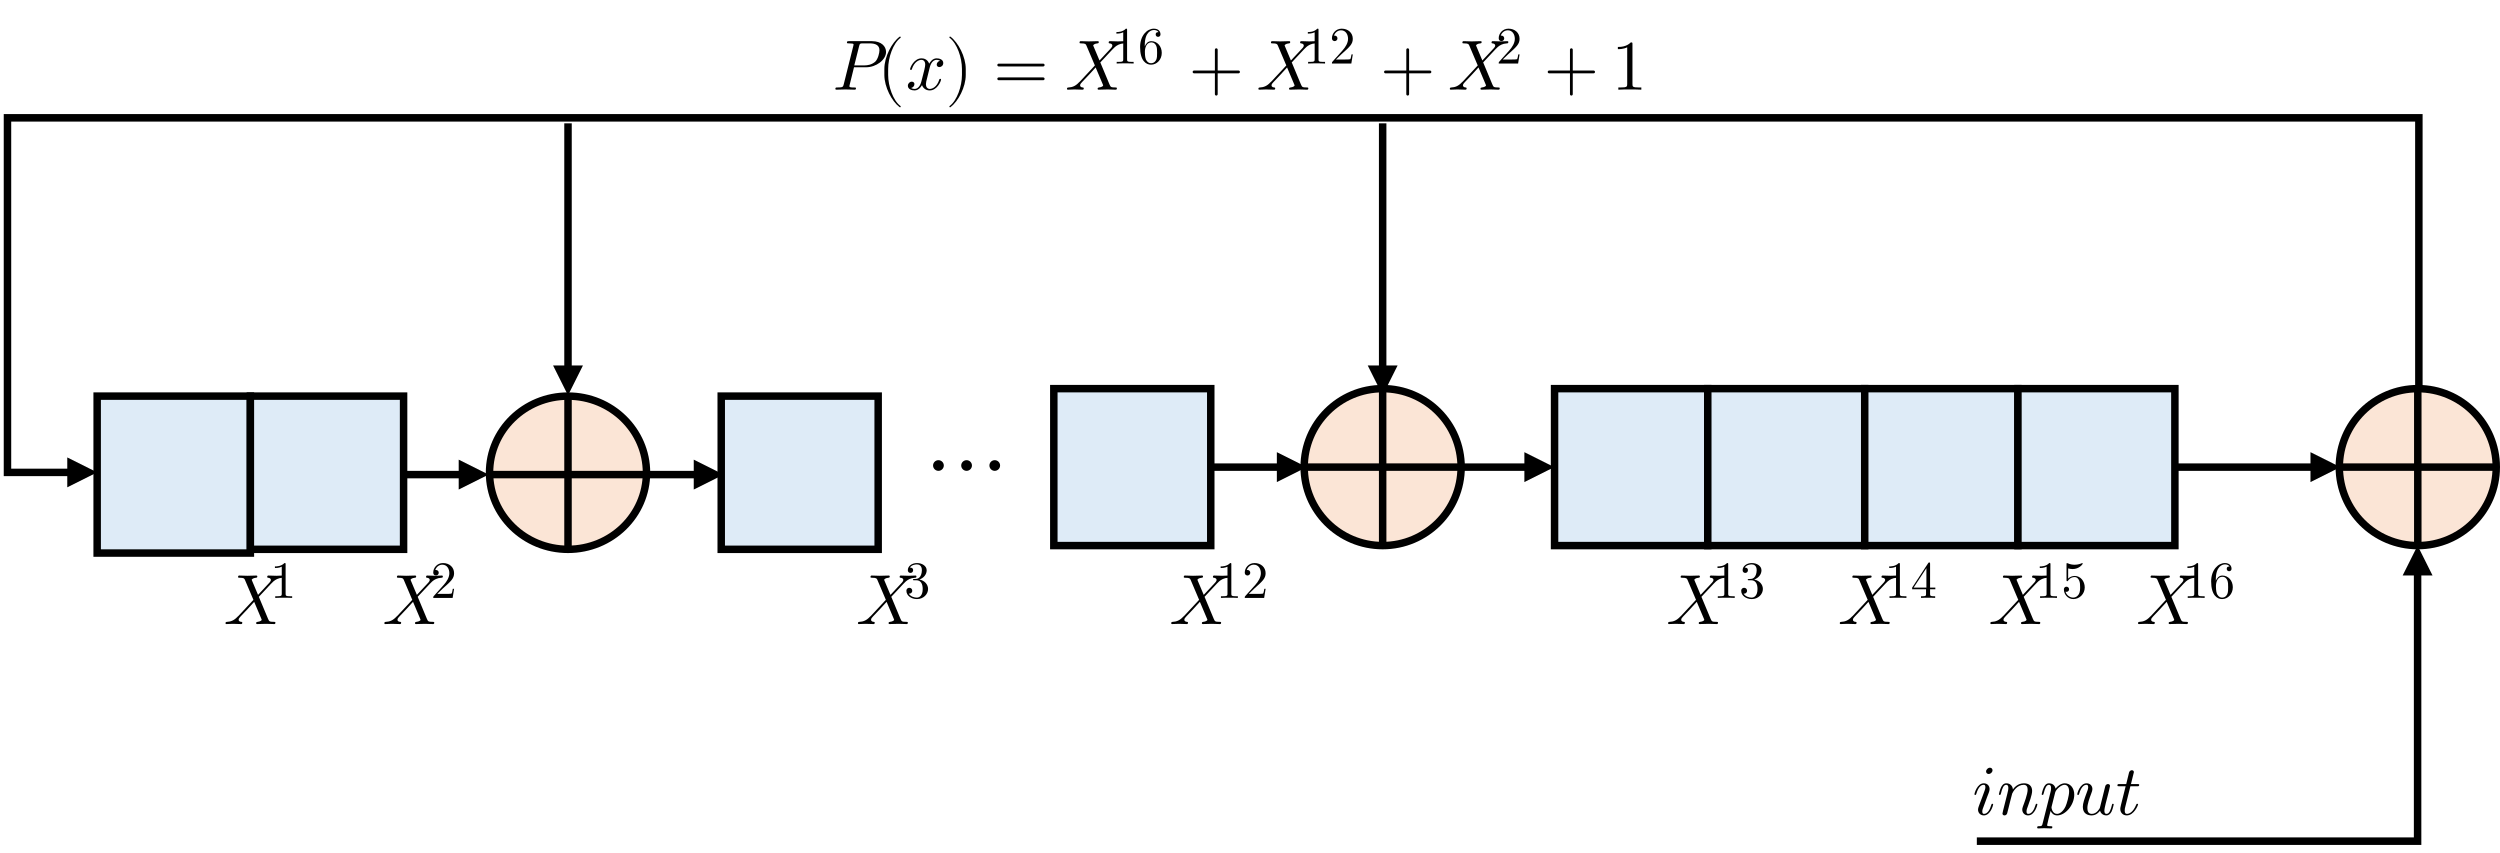
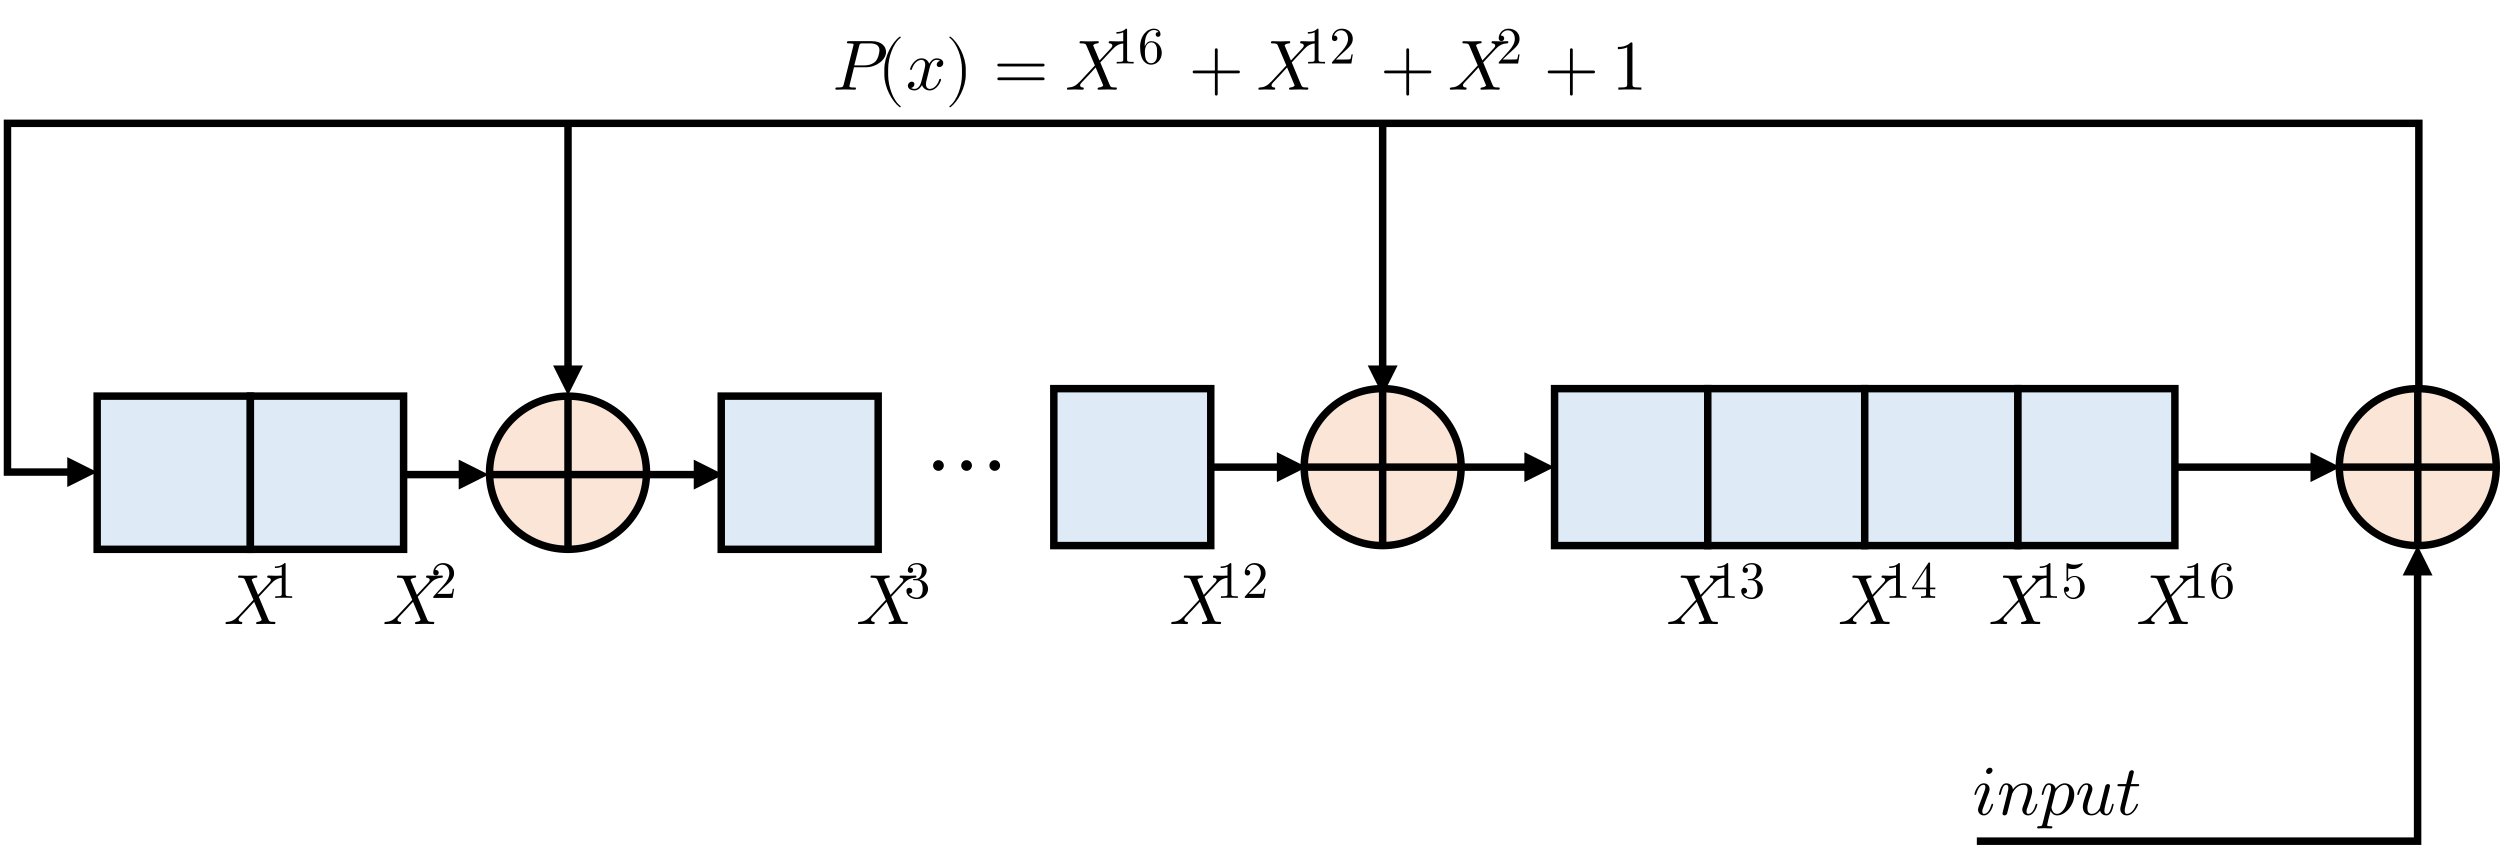
<svg xmlns="http://www.w3.org/2000/svg" width="669" height="228" overflow="hidden">
  <defs>
    <clipPath id="clip0">
      <rect x="200" y="20" width="669" height="228" />
    </clipPath>
  </defs>
  <g clip-path="url(#clip0)" transform="translate(-200 -20)">
    <path d="M331 146.5C331 135.178 340.402 126 352 126 363.598 126 373 135.178 373 146.5 373 157.822 363.598 167 352 167 340.402 167 331 157.822 331 146.5Z" stroke="#000000" stroke-width="2" stroke-miterlimit="8" fill="#FBE5D6" fill-rule="evenodd" />
    <path d="M352 126 352 167.575" stroke="#000000" stroke-width="2" stroke-miterlimit="8" fill="#FBE5D6" fill-rule="evenodd" />
    <path d="M331 147 372.575 147" stroke="#000000" stroke-width="2" stroke-miterlimit="8" fill="#FBE5D6" fill-rule="evenodd" />
-     <path d="M846.289 124 846.289 51.533 847.289 52.533 202 52.533 203 51.533 203 146.407 202 145.407 219.333 145.407 219.333 147.407 201 147.407 201 50.533 848.289 50.533 848.289 124ZM218 142.407 226 146.407 218 150.407Z" />
+     <path d="M846.289 124 846.289 53 847.289 54 202 54 203 53 203 146.329 202 145.329 219.333 145.329 219.333 147.329 201 147.329 201 52 848.289 52 848.289 124ZM218 142.329 226 146.329 218 150.329Z" />
    <text font-family="Cambria Math,Cambria Math_MSFontService,sans-serif" font-weight="400" font-size="19" transform="translate(727.805 238)">𝑖𝑛𝑝𝑢𝑡<tspan font-size="27" x="-280.461" y="-92">…</tspan>
    </text>
-     <rect x="226" y="126" width="41" height="42" stroke="#000000" stroke-width="2" stroke-miterlimit="8" fill="#DEEBF7" />
+     <rect x="226" y="126" width="41" height="41" stroke="#000000" stroke-width="2" stroke-miterlimit="8" fill="#DEEBF7" />
    <rect x="267" y="126" width="41" height="41" stroke="#000000" stroke-width="2" stroke-miterlimit="8" fill="#DEEBF7" />
    <rect x="393" y="126" width="42" height="41" stroke="#000000" stroke-width="2" stroke-miterlimit="8" fill="#DEEBF7" />
    <rect x="482" y="124" width="42" height="42" stroke="#000000" stroke-width="2" stroke-miterlimit="8" fill="#DEEBF7" />
    <rect x="616" y="124" width="41" height="42" stroke="#000000" stroke-width="2" stroke-miterlimit="8" fill="#DEEBF7" />
    <rect x="657" y="124" width="42" height="42" stroke="#000000" stroke-width="2" stroke-miterlimit="8" fill="#DEEBF7" />
    <rect x="699" y="124" width="41" height="42" stroke="#000000" stroke-width="2" stroke-miterlimit="8" fill="#DEEBF7" />
    <rect x="740" y="124" width="42" height="42" stroke="#000000" stroke-width="2" stroke-miterlimit="8" fill="#DEEBF7" />
    <text font-family="Cambria Math,Cambria Math_MSFontService,sans-serif" font-weight="400" font-size="19" transform="translate(259.829 187)">𝑋<tspan font-size="14" x="12.493" y="-7">1</tspan>
      <tspan font-size="19" x="42.509" y="0">𝑋</tspan>
      <tspan font-size="14" x="55.402" y="-7">2</tspan>
      <tspan font-size="19" x="169.24" y="0">𝑋</tspan>
      <tspan font-size="14" x="182.134" y="-7">3</tspan>
      <tspan font-size="19" x="253.072" y="0">𝑋</tspan>
      <tspan font-size="14" x="265.565" y="-7">12</tspan>
      <tspan font-size="19" x="386.034" y="0">𝑋</tspan>
      <tspan font-size="14" x="398.528" y="-7">13</tspan>
      <tspan font-size="19" x="431.98" y="0">𝑋</tspan>
      <tspan font-size="14" x="444.473" y="-7">14</tspan>
      <tspan font-size="19" x="472.272" y="0">𝑋</tspan>
      <tspan font-size="14" x="484.766" y="-7">15</tspan>
      <tspan font-size="19" x="511.789" y="0">𝑋</tspan>
      <tspan font-size="14" x="524.282" y="-7">16</tspan>
    </text>
    <path d="M549 145C549 133.402 558.402 124 570 124 581.598 124 591 133.402 591 145 591 156.598 581.598 166 570 166 558.402 166 549 156.598 549 145Z" stroke="#000000" stroke-width="2" stroke-miterlimit="8" fill="#FBE5D6" fill-rule="evenodd" />
    <path d="M570 124 570 165.575" stroke="#000000" stroke-width="2" stroke-miterlimit="8" fill="#FBE5D6" fill-rule="evenodd" />
    <path d="M549 145 590.575 145" stroke="#000000" stroke-width="2" stroke-miterlimit="8" fill="#FBE5D6" fill-rule="evenodd" />
    <path d="M826 145C826 133.402 835.402 124 847 124 858.598 124 868 133.402 868 145 868 156.598 858.598 166 847 166 835.402 166 826 156.598 826 145Z" stroke="#000000" stroke-width="2" stroke-miterlimit="8" fill="#FBE5D6" fill-rule="evenodd" />
    <path d="M847 124 847 165.575" stroke="#000000" stroke-width="2" stroke-miterlimit="8" fill="#FBE5D6" fill-rule="evenodd" />
    <path d="M826 145 867.575 145" stroke="#000000" stroke-width="2" stroke-miterlimit="8" fill="#FBE5D6" fill-rule="evenodd" />
    <path d="M9.48287e-06-1 37.618-1 37.618 1-9.48287e-06 1ZM36.285-4 44.285 0 36.285 4Z" transform="matrix(1 0 0 -1 782 145)" />
    <path d="M373 146 386.98 146 386.98 148 373 148ZM385.646 143 393.646 147 385.646 151Z" />
    <path d="M4.61512e-06-1 16.082-1 16.082 1-4.61512e-06 1ZM14.748-4 22.748 0 14.748 4Z" transform="matrix(1 0 0 -1 308 147)" />
    <path d="M591 144 609.257 144 609.257 146 591 146ZM607.924 141 615.924 145 607.924 149Z" />
    <path d="M8.17498e-06-1 19.018-1 19.018 1-8.17498e-06 1ZM17.685-4 25.685 0 17.685 4Z" transform="matrix(1 0 0 -1 524 145)" />
    <path d="M0-1 118.949-1 118.949 72.429 116.949 72.429 116.949 0 117.949 1 0 1ZM121.949 71.096 117.949 79.096 113.949 71.096Z" transform="matrix(1 0 0 -1 729 245.096)" />
    <path d="M353 53 353 119.127 351 119.127 351 53ZM356 117.794 352 125.794 348 117.794Z" />
    <path d="M571 53 571 119.127 569 119.127 569 53ZM574 117.794 570 125.794 566 117.794Z" />
    <text font-family="Cambria Math,Cambria Math_MSFontService,sans-serif" font-weight="400" font-size="19" transform="translate(422.779 44)">𝑃<tspan font-size="19" x="11.953" y="0">(</tspan>
      <tspan font-size="19" x="19.62" y="0">𝑥</tspan>
      <tspan font-size="19" x="30.187" y="0">)</tspan>
      <tspan font-size="19" x="43.04" y="0">=</tspan>
      <tspan font-size="19" x="62.227" y="0">𝑋</tspan>
      <tspan font-size="14" x="74.72" y="-7">16</tspan>
      <tspan font-size="19" x="95.307" y="0">+</tspan>
      <tspan font-size="19" x="113.453" y="0">𝑋</tspan>
      <tspan font-size="14" x="125.947" y="-7">12</tspan>
      <tspan font-size="19" x="146.533" y="0">+</tspan>
      <tspan font-size="19" x="164.68" y="0">𝑋</tspan>
      <tspan font-size="14" x="177.573" y="-7">2</tspan>
      <tspan font-size="19" x="190.327" y="0">+</tspan>
      <tspan font-size="19" x="208.473" y="0">1</tspan>
    </text>
  </g>
</svg>
